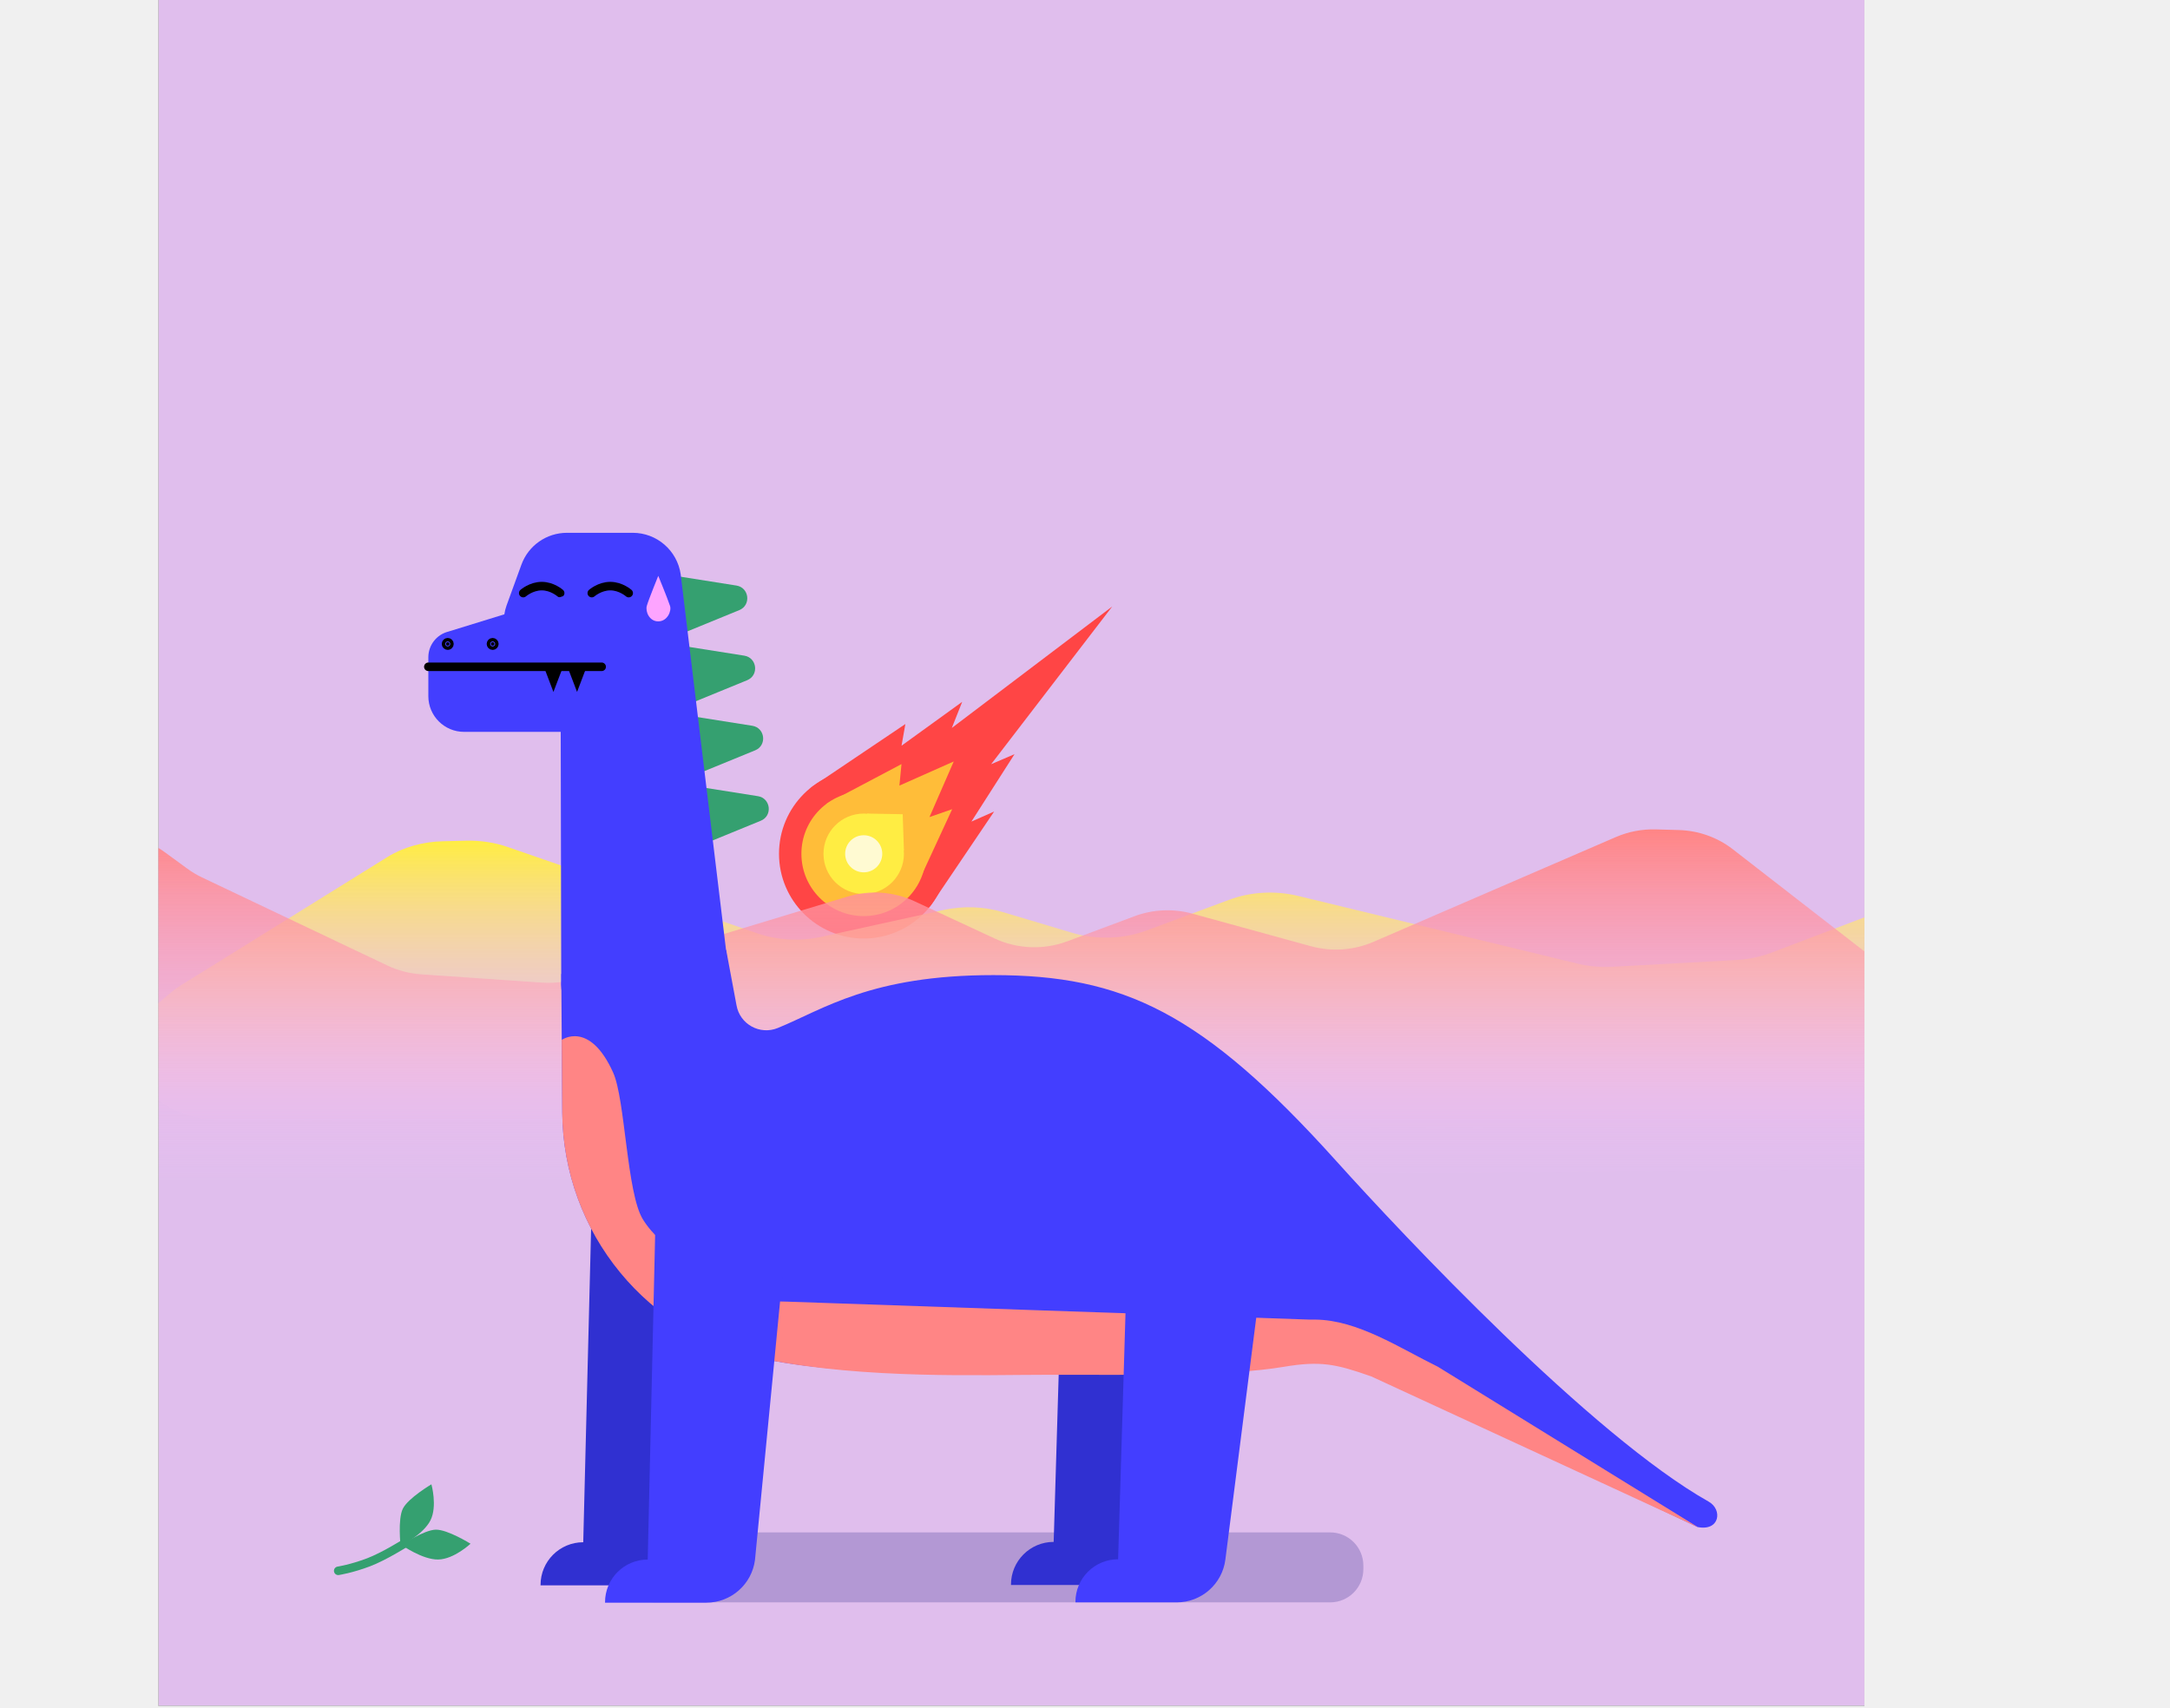
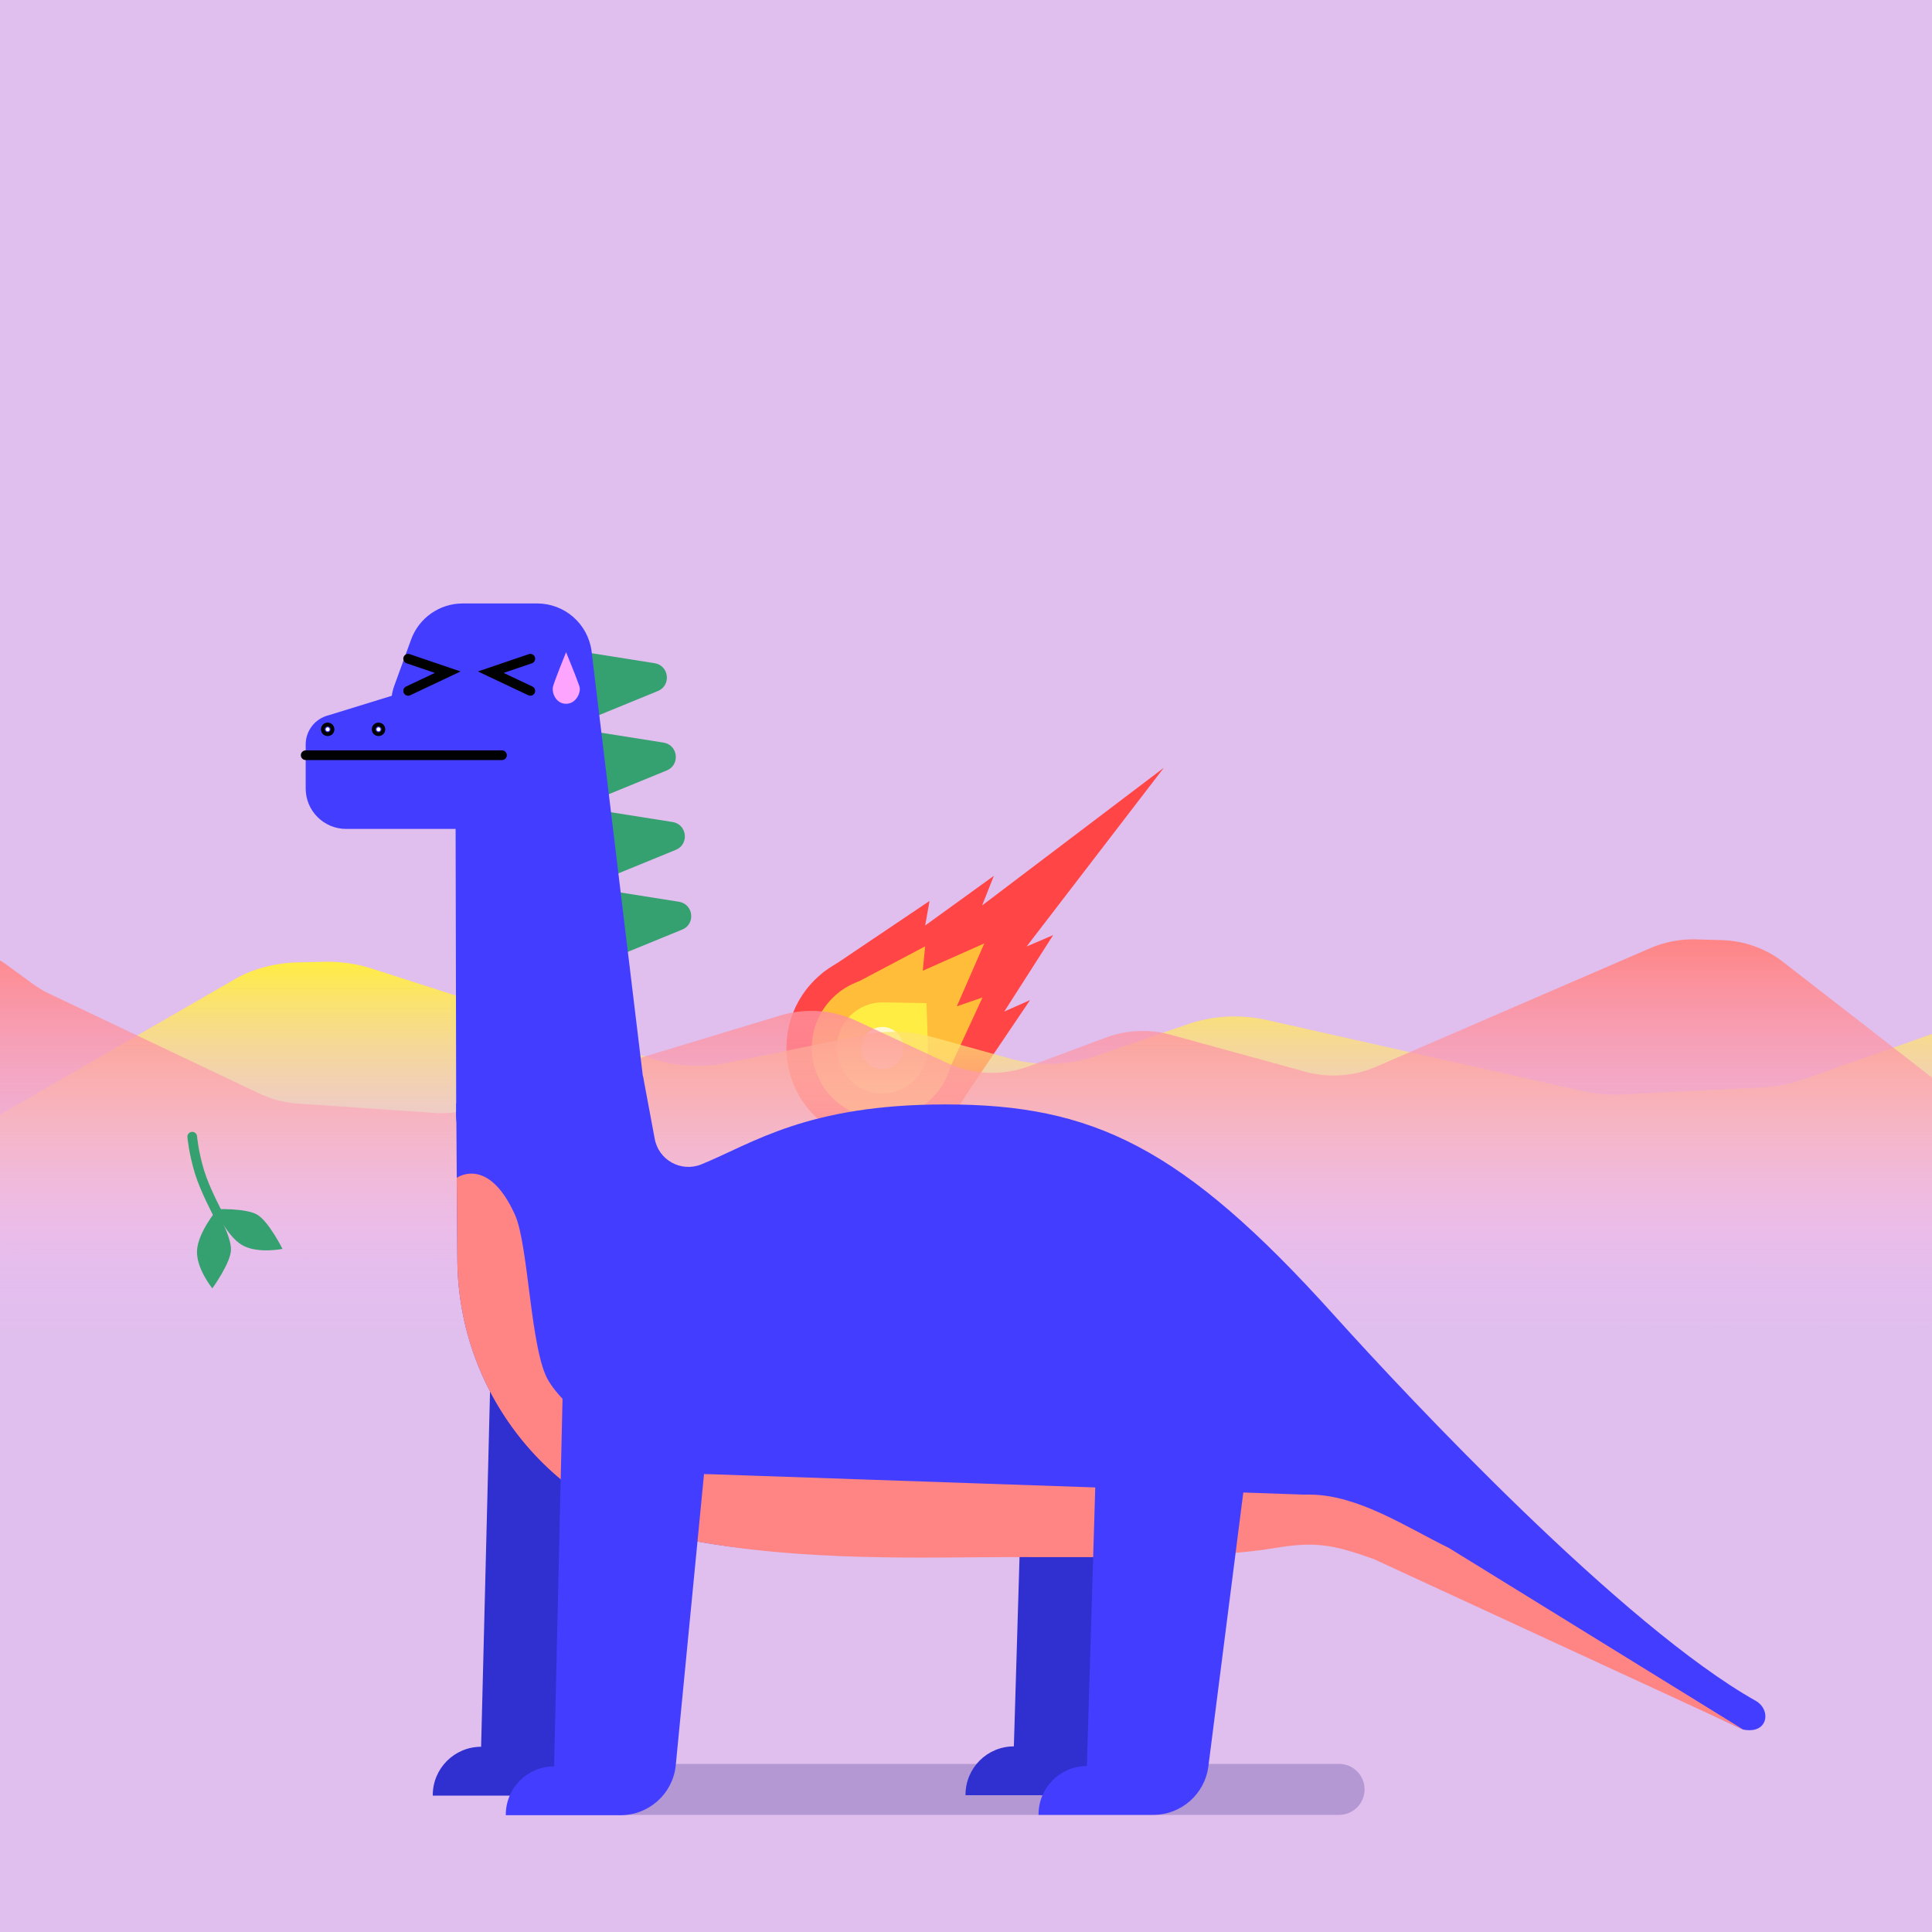
- <svg xmlns="http://www.w3.org/2000/svg" viewBox="0 0 508.79 400.32">
+ <svg xmlns="http://www.w3.org/2000/svg" width="400" height="400" viewBox="0 0 400 400">
  <defs>
    <style>
      .cls-1, .cls-2, .cls-3 {
        fill: none;
      }

      .cls-4 {
        fill: url(#linear-gradient);
      }

      .cls-5 {
        clip-path: url(#clippath);
      }

-       .cls-5 {
+       .cls-6 {
+         fill: #fffad2;
+       }
+ 
+       .cls-7 {
+         fill: #ffed43;
+       }
+ 
+       .cls-8 {
+         fill: #ffbd39;
+       }
+ 
+       .cls-9 {
+         fill: #ff4545;
+       }
+ 
+       .cls-10 {
+         fill: #fda4ff;
+       }
+ 
+       .cls-11 {
+         fill: #ff8585;
+       }
+ 
+       .cls-12 {
+         fill: #3030d1;
+       }
+ 
+       .cls-13 {
+         fill: #e0beed;
+       }
+ 
+       .cls-14 {
+         fill: #433eff;
+       }
+ 
+       .cls-15 {
+         fill: #35a070;
+       }
+ 
+       .cls-16 {
        fill: #fff;
      }

-       .cls-6 {
-         fill: #000;
-       }
- 
-       .cls-8 {
-         fill: #fffad2;
-       }
- 
-       .cls-9 {
-         fill: #ffed43;
-       }
- 
-       .cls-10 {
-         fill: #ffbd39;
-       }
- 
-       .cls-11 {
-         fill: #ff4545;
-       }
- 
-       .cls-12 {
-         fill: #fda4ff;
-       }
- 
-       .cls-13 {
-         fill: #ff8585;
-       }
- 
-       .cls-14 {
-         fill: #3030d1;
-       }
- 
-       .cls-15 {
-         fill: #cde8b3;
-       }
- 
-       .cls-16 {
-         fill: #e0beed;
-       }
- 
-       .cls-17 {
-         fill: #433eff;
-       }
- 
-       .cls-18 {
-         fill: #35a070;
-       }
- 
-       .cls-19 {
-         fill: #2b4239;
-       }
- 
-       .cls-7, .cls-2 {
+       .cls-16, .cls-2 {
        stroke: #000;
      }

-       .cls-7, .cls-2, .cls-3 {
+       .cls-16, .cls-2, .cls-3 {
        stroke-linecap: round;
        stroke-miterlimit: 10;
        stroke-width: 2px;
      }

-       .cls-20 {
+       .cls-17 {
        clip-path: url(#clippath-1);
      }

-       .cls-21 {
+       .cls-18 {
+         clip-path: url(#clippath-3);
+       }
+ 
+       .cls-19 {
        clip-path: url(#clippath-2);
      }

      .cls-3 {
        stroke: #35a070;
      }

-       .cls-22 {
+       .cls-20 {
        fill: #00006f;
        opacity: .2;
      }

-       .cls-23 {
+       .cls-21 {
        fill: url(#linear-gradient-2);
      }
    </style>
    <clipPath id="clippath">
-       <rect class="cls-1" x="37.14" y=".32" width="400" height="400" transform="translate(474.28 400.63) rotate(-180)" />
+       <rect class="cls-1" x="0" width="400" height="400" />
    </clipPath>
-     <linearGradient id="linear-gradient" x1="204.45" y1="265.41" x2="204.45" y2="197.13" gradientTransform="translate(474.28) rotate(-180) scale(1 -1)" gradientUnits="userSpaceOnUse">
+     <clipPath id="clippath-1">
+       <rect class="cls-1" x="0" y=".32" width="400" height="400" transform="translate(400 400.63) rotate(-180)" />
+     </clipPath>
+     <linearGradient id="linear-gradient" x1="172.31" y1="262.5" x2="172.31" y2="199.13" gradientTransform="translate(400) rotate(-180) scale(1 -1)" gradientUnits="userSpaceOnUse">
      <stop offset="0" stop-color="#fbc5ff" stop-opacity="0" />
      <stop offset="1" stop-color="#ffed43" />
    </linearGradient>
-     <clipPath id="clippath-1">
-       <rect class="cls-1" x="37.14" y=".32" width="400" height="400" />
+     <clipPath id="clippath-2">
+       <rect class="cls-1" x="0" y=".32" width="400" height="400" />
    </clipPath>
-     <linearGradient id="linear-gradient-2" x1="232.28" y1="277.41" x2="232.28" y2="194.47" gradientUnits="userSpaceOnUse">
+     <linearGradient id="linear-gradient-2" x1="195.14" y1="277.41" x2="195.14" y2="194.47" gradientUnits="userSpaceOnUse">
      <stop offset="0" stop-color="#fbc5ff" stop-opacity="0" />
      <stop offset="1" stop-color="#ff8585" />
    </linearGradient>
-     <clipPath id="clippath-2">
-       <path class="cls-1" d="M171.68,222.75l3.48,20.33c.77,4.48,5.48,7.08,9.69,5.36,10.66-4.35,28.46-15.43,55.34-14.57,30.4,.97,41.7,3.48,73.14,38.41,29.44,32.72,39.28,61.19,86.24,79.85,3.04,1.21,1.7,5.95-1.58,5.95l-76.44-35.3c-8.29-2.93-11.92-3.72-20.59-2.26-12.86,2.17-33.8,1.86-54.91,1.86-16.38,0-42.65,1.06-66.51-3.59-27.65-5.39-47.52-29.76-47.72-57.92l-.23-32.45" />
+     <clipPath id="clippath-3">
+       <path class="cls-1" d="M134.54,222.75l3.48,20.33c.77,4.48,5.48,7.08,9.69,5.36,10.66-4.35,28.46-15.43,55.34-14.57,30.4,.97,41.7,3.48,73.14,38.41,29.44,32.72,39.28,61.19,86.24,79.85,3.04,1.21,1.7,5.95-1.58,5.95l-76.44-35.3c-8.29-2.93-11.92-3.72-20.59-2.26-12.86,2.17-33.8,1.86-54.91,1.86-16.38,0-42.65,1.06-66.51-3.59-27.65-5.39-47.52-29.76-47.72-57.92l-.23-32.45" />
    </clipPath>
  </defs>
-   <g id="BG_copy_4" data-name="BG copy 4">
-     <rect class="cls-19" x="37.14" width="400" height="400" />
+   <g id="BG_copy_6" data-name="BG copy 6">
+     <rect class="cls-13" x="0" width="400" height="400" />
  </g>
-   <g id="BG_copy_3" data-name="BG copy 3">
-     <rect class="cls-15" x="37.14" width="400" height="400" />
+   <g id="Shadow">
+     <rect class="cls-20" x="108.73" y="365.2" width="173.79" height="10.55" rx="5.28" ry="5.28" />
  </g>
-   <g id="BG_copy_6" data-name="BG copy 6">
-     <rect class="cls-16" x="37.14" width="400" height="400" />
-   </g>
-   <g id="Meteor">
-     <g>
-       <polyline class="cls-11" points="190.15 184.68 212.28 169.78 211.38 174.86 225.6 164.58 223.17 170.7 260.78 142.22 232.39 179.2 237.87 176.85 227.76 192.66 233.09 190.3 218.05 212.57 190.15 184.68" />
-       <circle class="cls-11" cx="202.51" cy="200.21" r="19.86" />
-       <polyline class="cls-10" points="193.89 188.42 211.37 179.18 210.88 184.22 223.62 178.56 217.93 191.6 223.25 189.75 214.93 207.76 193.89 188.42" />
-       <circle class="cls-10" cx="202.51" cy="200.21" r="14.61" />
-       <circle class="cls-9" cx="202.51" cy="200.21" r="9.43" />
-       <circle class="cls-8" cx="202.51" cy="200.21" r="4.35" />
-       <polygon class="cls-9" points="203.31 190.78 211.65 190.93 211.94 199.41 203.31 190.78" />
+   <g id="Meteor8">
+     <g class="cls-5">
+       <g>
+         <polyline class="cls-9" points="170.32 201.43 192.45 186.53 191.55 191.61 205.77 181.33 203.34 187.46 240.95 158.97 212.55 195.96 218.04 193.61 207.93 209.42 213.26 207.06 198.22 229.33 170.32 201.43" />
+         <circle class="cls-9" cx="182.68" cy="216.97" r="19.86" />
+         <polyline class="cls-8" points="174.06 205.17 191.54 195.93 191.05 200.98 203.79 195.32 198.1 208.35 203.42 206.51 195.1 224.51 174.06 205.17" />
+         <circle class="cls-8" cx="182.68" cy="216.97" r="14.61" />
+         <circle class="cls-7" cx="182.68" cy="216.97" r="9.43" />
+         <circle class="cls-6" cx="182.68" cy="216.97" r="4.35" />
+         <polygon class="cls-7" points="183.48 207.54 191.82 207.68 192.11 216.16 183.48 207.54" />
+       </g>
    </g>
  </g>
  <g id="Mountains2">
-     <g class="cls-5">
-       <path class="cls-4" d="M42.48,231.01l48.37-30.05c3.67-2.28,8.26-3.58,13.03-3.69l5.48-.13c3.32-.08,6.63,.43,9.65,1.47l58.54,20.25c4.71,1.63,10.05,1.92,15.02,.83l28.6-6.29c4.6-1.01,9.52-.84,13.97,.49l16.22,4.84c5.66,1.69,12.01,1.5,17.47-.53l19.39-7.21c5.01-1.87,10.8-2.19,16.13-.9l65.56,15.88c2.63,.64,5.4,.89,8.16,.74l29.11-1.6c2.83-.16,5.6-.73,8.13-1.7l44.78-17.02c1.24-.47,2.41-1.03,3.5-1.67l5.42-3.17c13.25-7.76,32.71-1.59,34.54,10.95l5.11,35.06c1.4,9.58-8.66,17.94-21.51,17.86l-434.97-2.69c-18.44-.11-28.11-16.47-15.86-26.81l3.8-3.21c.72-.61,1.51-1.18,2.35-1.7Z" />
+     <g class="cls-17">
+       <path class="cls-4" d="M.34,230.57l48.37-27.89c3.67-2.12,8.26-3.32,13.03-3.43l5.48-.12c3.32-.07,6.63,.4,9.65,1.37l58.54,18.8c4.71,1.51,10.05,1.79,15.02,.77l28.6-5.84c4.6-.94,9.52-.78,13.97,.46l16.22,4.5c5.66,1.57,12.01,1.39,17.47-.5l19.39-6.69c5.01-1.73,10.8-2.03,16.13-.83l65.56,14.74c2.63,.59,5.4,.82,8.16,.68l29.11-1.48c2.83-.14,5.6-.68,8.13-1.57l44.78-15.8c1.24-.44,2.41-.95,3.5-1.55l5.42-2.94c13.25-7.2,32.71-1.48,34.54,10.16l5.11,32.54c1.4,8.89-8.66,16.65-21.51,16.57l-434.97-2.49c-18.44-.11-28.11-15.29-15.86-24.88l3.8-2.98c.72-.57,1.51-1.09,2.35-1.58Z" />
    </g>
  </g>
  <g id="Mountains1">
-     <g class="cls-20">
-       <path class="cls-23" d="M453.27,235.62l-47.02-36.5c-3.57-2.77-8.03-4.35-12.66-4.48l-5.33-.15c-3.23-.09-6.44,.52-9.38,1.79l-56.9,24.6c-4.58,1.98-9.77,2.34-14.6,1.01l-27.8-7.64c-4.47-1.23-9.25-1.02-13.58,.6l-15.77,5.89c-5.5,2.05-11.67,1.82-16.98-.65l-18.85-8.76c-4.87-2.27-10.5-2.66-15.68-1.09l-63.72,19.29c-2.56,.77-5.25,1.08-7.93,.89l-28.3-1.94c-2.75-.19-5.44-.89-7.91-2.06l-43.52-20.68c-1.2-.57-2.34-1.25-3.4-2.03l-5.27-3.85c-12.88-9.42-31.79-1.93-33.57,13.3L.13,255.72c-1.36,11.64,8.42,21.79,20.91,21.69l422.8-3.26c17.92-.14,27.33-20.01,15.41-32.57l-3.7-3.9c-.7-.74-1.47-1.43-2.28-2.07Z" />
+     <g class="cls-19">
+       <path class="cls-21" d="M416.13,235.62l-47.02-36.5c-3.57-2.77-8.03-4.35-12.66-4.48l-5.33-.15c-3.23-.09-6.44,.52-9.38,1.79l-56.9,24.6c-4.58,1.98-9.77,2.34-14.6,1.01l-27.8-7.64c-4.47-1.23-9.25-1.02-13.58,.6l-15.77,5.89c-5.5,2.05-11.67,1.82-16.98-.65l-18.85-8.76c-4.87-2.27-10.5-2.66-15.68-1.09l-63.72,19.29c-2.56,.77-5.25,1.08-7.93,.89l-28.3-1.94c-2.75-.19-5.44-.89-7.91-2.06l-43.52-20.68c-1.2-.57-2.34-1.25-3.4-2.03l-5.27-3.85c-12.88-9.42-31.79-1.93-33.57,13.3l-4.97,42.59c-1.36,11.64,8.42,21.79,20.91,21.69l422.8-3.26c17.92-.14,27.33-20.01,15.41-32.57l-3.7-3.9c-.7-.74-1.47-1.43-2.28-2.07Z" />
    </g>
  </g>
-   <g id="Leaf">
+   <g id="Leaf1">
    <g>
-       <path class="cls-3" d="M95,361.85s-4.95,3.12-8.55,4.49c-4.01,1.53-7.15,2.01-7.15,2.01" />
-       <path class="cls-18" d="M110.33,361.99s-3.87,3.64-7.58,3.71-8.59-3.41-8.59-3.41c0,0,5.25-3.54,8.02-3.59s8.15,3.3,8.15,3.3Z" />
-       <path class="cls-18" d="M101.15,348.07s1.44,5.12-.22,8.44c-1.66,3.32-7,6.03-7,6.03,0,0-.71-6.29,.53-8.77s6.69-5.7,6.69-5.7Z" />
+       <path class="cls-3" d="M45.18,251.46s-2.76-5.15-3.88-8.84c-1.24-4.1-1.5-7.28-1.5-7.28" />
+       <path class="cls-15" d="M43.96,266.74s-3.36-4.12-3.17-7.82,4.01-8.33,4.01-8.33c0,0,3.16,5.48,3.02,8.25-.14,2.77-3.86,7.9-3.86,7.9Z" />
+       <path class="cls-15" d="M58.49,258.57s-5.21,1.07-8.4-.81c-3.19-1.89-5.52-7.41-5.52-7.41,0,0,6.33-.27,8.71,1.15s5.21,7.08,5.21,7.08Z" />
    </g>
  </g>
-   <g id="Mane">
-     <path class="cls-18" d="M158.27,135.03l14.4,2.28c3.01,.48,3.49,4.61,.67,5.76l-13.26,5.43-1.81-13.48Z" />
-     <path class="cls-18" d="M160.11,151.47l14.4,2.28c3.01,.48,3.49,4.61,.67,5.76l-13.26,5.43-1.81-13.48Z" />
-     <path class="cls-18" d="M161.99,167.91l14.4,2.28c3.01,.48,3.49,4.61,.67,5.76l-13.26,5.43-1.81-13.48Z" />
-     <path class="cls-18" d="M163.31,184.42l14.4,2.28c3.01,.48,3.49,4.61,.67,5.76l-13.26,5.43-1.81-13.48Z" />
-   </g>
  <g id="Neck">
-     <path class="cls-17" d="M171.63,234.35l-12.03-99.67c-.81-5.59-5.6-9.74-11.24-9.74h-15.43c-4.78,0-9.05,2.99-10.68,7.48l-3.48,9.57c-1.01,2.79-.78,5.88,.63,8.49,.05,.09,.11,.17,.18,.24l10.48,10.48c.07,.07,.14,.16,.18,.25,.96,1.78,1.39,3.79,1.22,5.81l.13,62.44c-.5,6.05,3.96,10.97,10.02,10.97l21.18-.93c6.32,0,9.73,.86,8.83-5.4Z" />
-   </g>
-   <g id="Shadow">
-     <rect class="cls-22" x="145.87" y="359.34" width="173.79" height="16.41" rx="7.78" ry="7.78" />
-   </g>
-   <g id="Back_legs" data-name="Back legs">
-     <path class="cls-14" d="M138.86,277.55l-2.11,84.1h0c-5.53,0-10.01,4.48-10.01,10.01v.1h23.75c5.79,0,10.68-4.3,11.41-10.05l8.99-84.17h-32.03Z" />
-     <path class="cls-14" d="M249.16,291.18l-2.11,70.39h0c-5.53,0-10.01,4.48-10.01,10.01v.1h23.75c5.79,0,10.68-4.3,11.41-10.05l8.99-70.45h-32.03Z" />
+     <g id="Mane">
+       <path class="cls-15" d="M121.13,135.03l14.4,2.28c3.01,.48,3.49,4.61,.67,5.76l-13.26,5.43-1.81-13.48Z" />
+       <path class="cls-15" d="M122.98,151.47l14.4,2.28c3.01,.48,3.49,4.61,.67,5.76l-13.26,5.43-1.81-13.48Z" />
+       <path class="cls-15" d="M124.85,167.91l14.4,2.28c3.01,.48,3.49,4.61,.67,5.76l-13.26,5.43-1.81-13.48Z" />
+       <path class="cls-15" d="M126.17,184.42l14.4,2.28c3.01,.48,3.49,4.61,.67,5.76l-13.26,5.43-1.81-13.48Z" />
+     </g>
+     <path class="cls-14" d="M134.49,234.35l-12.03-99.67c-.81-5.59-5.6-9.74-11.24-9.74h-15.43c-4.78,0-9.05,2.99-10.68,7.48l-3.48,9.57c-1.01,2.79-.78,5.88,.63,8.49,.05,.09,.11,.17,.18,.24l10.48,10.48c.07,.07,.14,.16,.18,.25,.96,1.78,1.39,3.79,1.22,5.81l.13,62.44c-.5,6.05,3.96,10.97,10.02,10.97l21.18-.93c6.32,0,9.73,.86,8.83-5.4Z" />
  </g>
  <g id="Body">
-     <path class="cls-17" d="M170.26,222.75l2.42,12.95c.77,4.48,5.48,7.08,9.69,5.36,10.66-4.35,21.79-12.4,50.53-12.4,30.41,0,48.99,8.68,80.43,43.62,15.8,17.56,59.81,64.36,87.3,79.85,3.3,1.86,2.62,7.01-2.63,5.95l-84.33-39.96s-33.6,3.2-67.61,3.2c-16.38,0-42.65,2.11-66.51-2.54-27.65-5.39-47.52-29.76-47.72-57.92l-.23-32.45" />
-   </g>
-   <g id="Belly">
-     <g class="cls-21">
-       <path class="cls-13" d="M131.7,243.86s6.5-4.69,12.06,7.65c2.85,6.32,3.18,28.28,6.97,34.42,4.62,7.48,14.77,12.08,18.91,14.89,4.29,2.92,9.39,4.4,14.57,4.4l122.78,4.22c.47,0,.93,0,1.4,0,9.97,.09,19.79,6.67,28.75,11.06l60.87,37.56-6.44,12.12-170.73-32.96-92.61-7.31-7.96-61.35,11.45-24.71Z" />
+     <g id="Back_legs" data-name="Back legs">
+       <path class="cls-12" d="M101.72,277.55l-2.11,84.1h0c-5.53,0-10.01,4.48-10.01,10.01v.1h23.75c5.79,0,10.68-4.3,11.41-10.05l8.99-84.17h-32.03Z" />
+       <path class="cls-12" d="M212.02,291.18l-2.11,70.39h0c-5.53,0-10.01,4.48-10.01,10.01v.1h23.75c5.79,0,10.68-4.3,11.41-10.05l8.99-70.45h-32.03Z" />
+     </g>
+     <g id="Body-2" data-name="Body">
+       <path class="cls-14" d="M133.12,222.75l2.42,12.95c.77,4.48,5.48,7.08,9.69,5.36,10.66-4.35,21.79-12.4,50.53-12.4,30.41,0,48.99,8.68,80.43,43.62,15.8,17.56,59.81,64.36,87.3,79.85,3.3,1.86,2.62,7.01-2.63,5.95l-84.33-39.96s-33.6,3.2-67.61,3.2c-16.38,0-42.65,2.11-66.51-2.54-27.65-5.39-47.52-29.76-47.72-57.92l-.23-32.45" />
+     </g>
+     <g id="Belly">
+       <g class="cls-18">
+         <path class="cls-11" d="M94.56,243.86s6.5-4.69,12.06,7.65c2.85,6.32,3.18,28.28,6.97,34.42,4.62,7.48,14.77,12.08,18.91,14.89,4.29,2.92,9.39,4.4,14.57,4.4l122.78,4.22c.47,0,.93,0,1.4,0,9.97,.09,19.79,6.67,28.75,11.06l60.87,37.56-6.44,12.12-170.73-32.96-92.61-7.31-7.96-61.35,11.45-24.71Z" />
+       </g>
+     </g>
+     <g id="Legs">
+       <path class="cls-14" d="M116.84,273.17l-2.11,92.54h0c-5.53,0-10.01,4.48-10.01,10.01v.1h23.75c5.79,0,10.68-4.3,11.41-10.05l8.99-92.61h-32.03Z" />
+       <path class="cls-14" d="M227.14,295.25l-2.11,70.39h0c-5.53,0-10.01,4.48-10.01,10.01v.1h23.75c5.79,0,10.68-4.3,11.41-10.05l8.99-70.45h-32.03Z" />
    </g>
  </g>
-   <g id="Legs">
-     <path class="cls-17" d="M153.98,273.17l-2.11,92.54h0c-5.53,0-10.01,4.48-10.01,10.01v.1h23.75c5.79,0,10.68-4.3,11.41-10.05l8.99-92.61h-32.03Z" />
-     <path class="cls-17" d="M264.27,295.25l-2.11,70.39h0c-5.53,0-10.01,4.48-10.01,10.01v.1h23.75c5.79,0,10.68-4.3,11.41-10.05l8.99-70.45h-32.03Z" />
+   <g id="Nose">
+     <path class="cls-14" d="M101.16,171.62h-29.5c-4.62,0-8.37-3.75-8.37-8.37v-9.12c0-2.85,1.94-5.34,4.71-6.03l32.45-10.01,.71,33.53Z" />
  </g>
-   <g id="Eyes2">
-     <path class="cls-2" d="M138.75,139.08s1.86-1.64,4.34-1.64,4.32,1.64,4.32,1.64" />
-     <path class="cls-2" d="M122.68,139.08s1.86-1.64,4.34-1.64,4.32,1.64,4.32,1.64" />
-   </g>
-   <g id="Nose">
-     <path class="cls-17" d="M138.3,171.62h-29.5c-4.62,0-8.37-3.75-8.37-8.37v-9.12c0-2.85,1.94-5.34,4.71-6.03l32.45-10.01,.71,33.53Z" />
-   </g>
-   <g id="Teeth">
-     <polyline class="cls-6" points="127.52 156.36 129.76 162.26 132.01 156.36 127.52 156.36" />
-     <polyline class="cls-6" points="133.05 156.36 135.3 162.26 137.54 156.36 133.05 156.36" />
+   <g id="Layer_47" data-name="Layer 47">
+     <polyline class="cls-2" points="109.8 143.04 101.61 139.17 109.8 136.38" />
+     <polyline class="cls-2" points="84.5 143.04 92.7 139.17 84.5 136.38" />
  </g>
  <g id="Mouth">
-     <line class="cls-7" x1="100.43" y1="156.36" x2="141.07" y2="156.36" />
+     <line class="cls-16" x1="63.29" y1="156.36" x2="103.93" y2="156.36" />
  </g>
  <g id="Nostrils">
-     <circle class="cls-7" cx="104.98" cy="151" r=".4" />
-     <circle class="cls-7" cx="115.51" cy="151" r=".4" />
+     <circle class="cls-16" cx="67.84" cy="151" r=".4" />
+     <circle class="cls-16" cx="78.37" cy="151" r=".4" />
  </g>
  <g id="Sweat">
-     <path class="cls-12" d="M154.34,135.03s-2.31,5.68-2.69,7.06c-.35,1.3,.57,3.62,2.69,3.62s3.16-2.42,2.76-3.62c-.69-2.05-2.76-7.06-2.76-7.06Z" />
+     <path class="cls-10" d="M117.2,135.03s-2.31,5.68-2.69,7.06c-.35,1.3,.57,3.62,2.69,3.62s3.16-2.42,2.76-3.62c-.69-2.05-2.76-7.06-2.76-7.06Z" />
  </g>
</svg>
